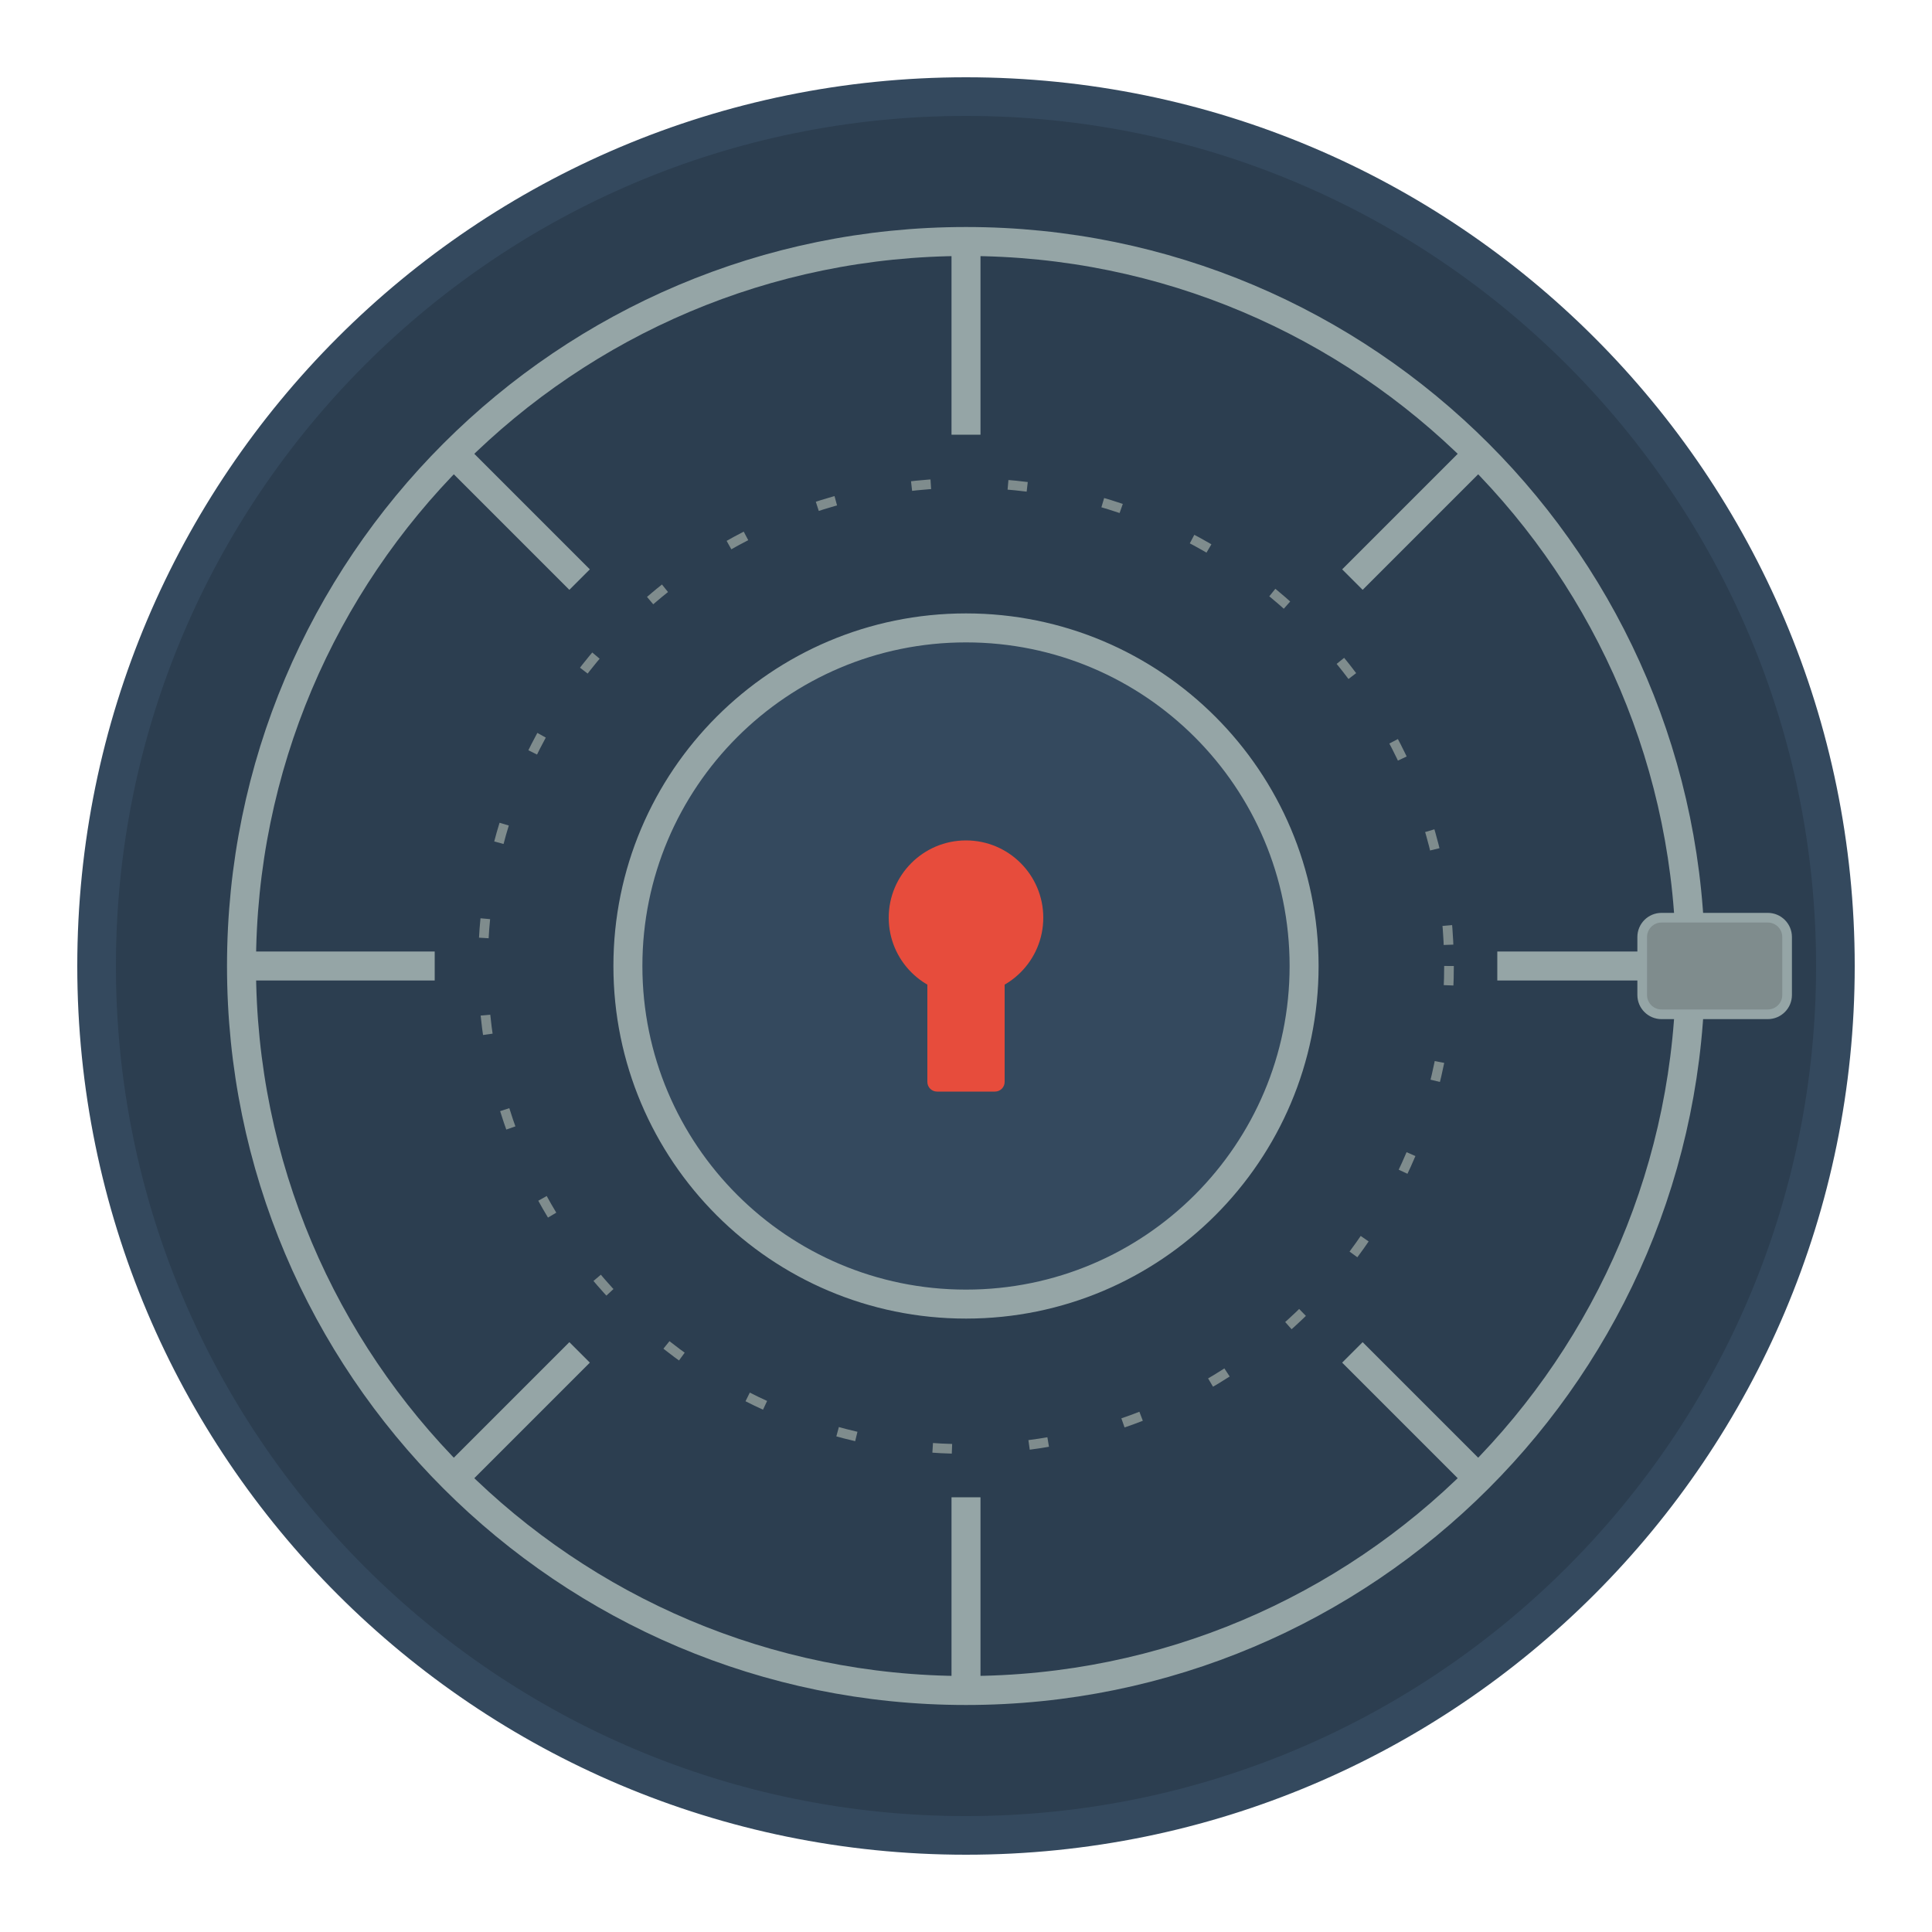
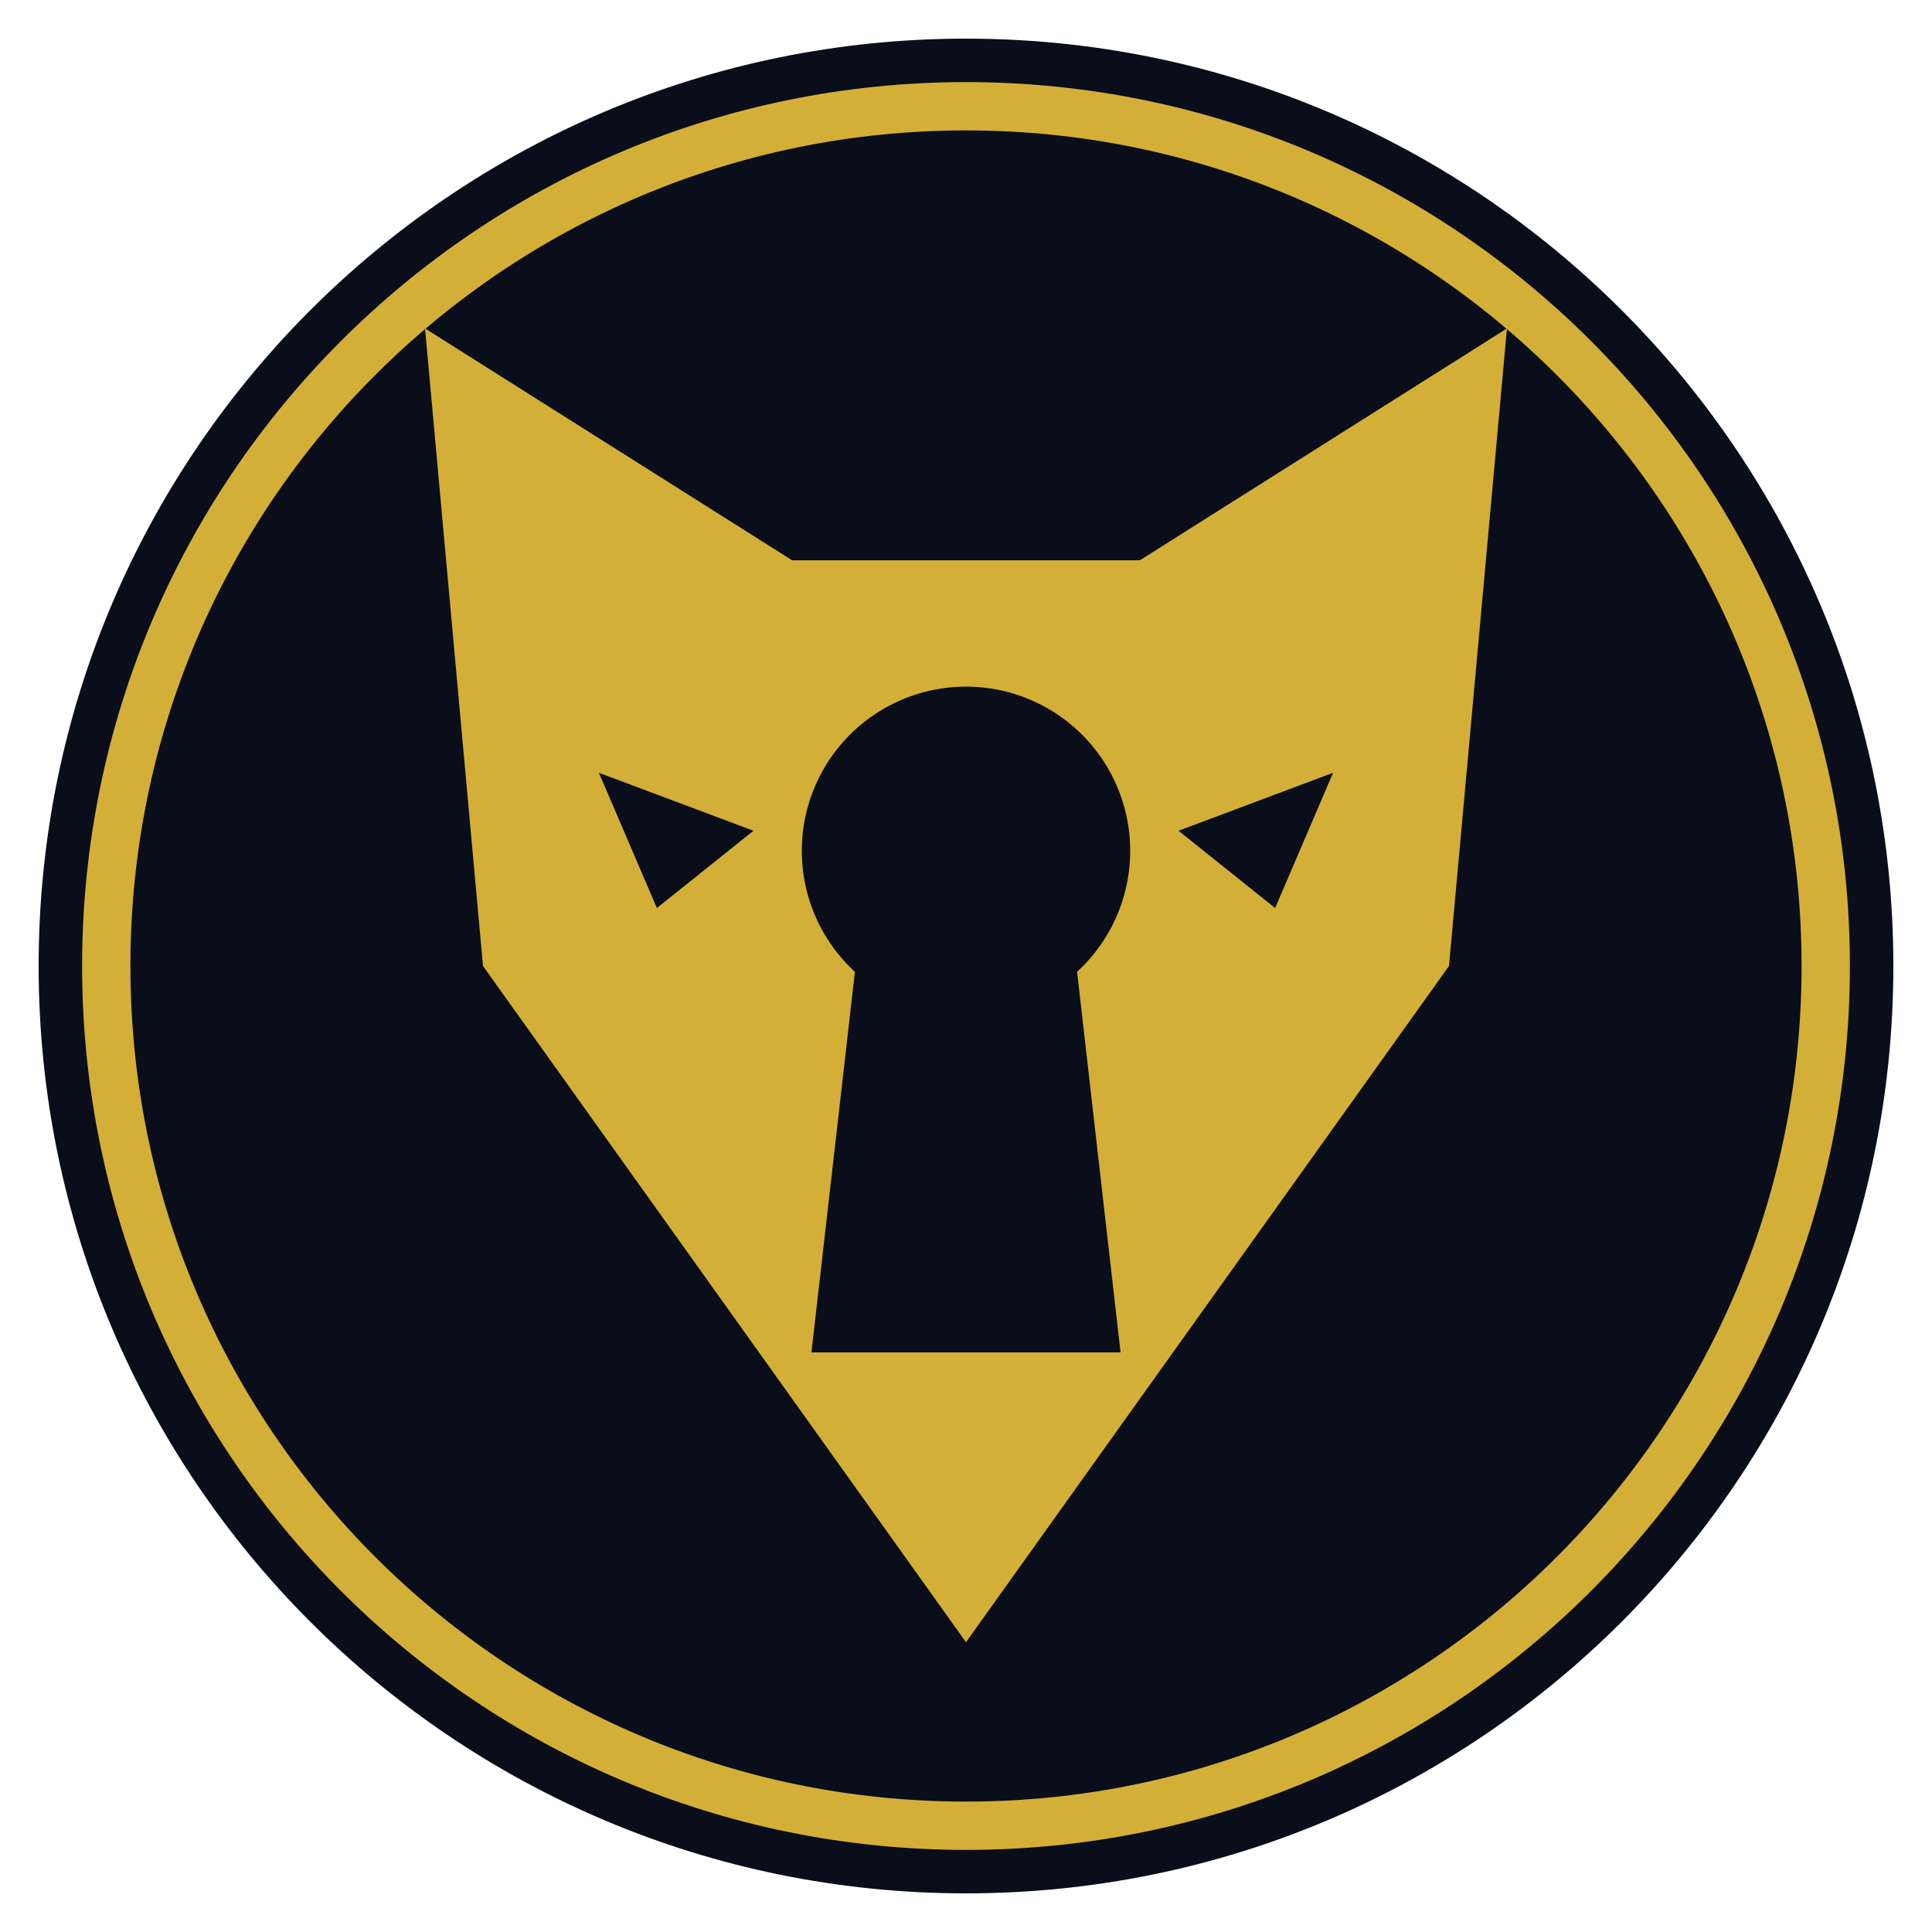
<svg xmlns="http://www.w3.org/2000/svg" viewBox="0 0 200 200" width="200" height="200">
-   <circle cx="100" cy="100" r="90" fill="#2c3e50" stroke="#34495e" stroke-width="4" />
-   <circle cx="100" cy="100" r="75" fill="none" stroke="#95a5a6" stroke-width="3" />
-   <line x1="100" y1="25" x2="100" y2="45" stroke="#95a5a6" stroke-width="3" />
-   <line x1="100" y1="155" x2="100" y2="175" stroke="#95a5a6" stroke-width="3" />
-   <line x1="25" y1="100" x2="45" y2="100" stroke="#95a5a6" stroke-width="3" />
-   <line x1="155" y1="100" x2="175" y2="100" stroke="#95a5a6" stroke-width="3" />
-   <line x1="46" y1="46" x2="60" y2="60" stroke="#95a5a6" stroke-width="3" />
-   <line x1="140" y1="140" x2="154" y2="154" stroke="#95a5a6" stroke-width="3" />
-   <line x1="154" y1="46" x2="140" y2="60" stroke="#95a5a6" stroke-width="3" />
-   <line x1="60" y1="140" x2="46" y2="154" stroke="#95a5a6" stroke-width="3" />
-   <circle cx="100" cy="100" r="35" fill="#34495e" stroke="#95a5a6" stroke-width="3" />
-   <circle cx="100" cy="95" r="8" fill="#e74c3c" />
-   <rect x="96" y="95" width="8" height="18" fill="#e74c3c" rx="1" />
-   <circle cx="100" cy="100" r="50" fill="none" stroke="#7f8c8d" stroke-width="1" stroke-dasharray="2,8" />
-   <rect x="170" y="95" width="15" height="10" fill="#7f8c8d" stroke="#95a5a6" stroke-width="1" rx="2" />
+   <circle cx="100" cy="100" r="96" fill="#0a0e1a" />
+   <circle cx="100" cy="100" r="89" fill="none" stroke="#d4af37" stroke-width="5" />
+   <path fill="#d4af37" fill-rule="evenodd" d="     M44,34     L82,58     L118,58     L156,34     L150,100     L100,170     L50,100     Z     M88.5,100.6     A17,17 0 1 1 111.5,100.6     L116,140     L84,140     Z" />
+   <path fill="#0a0e1a" d="M62,80 L78,86 L68,94 Z" />
+   <path fill="#0a0e1a" d="M138,80 L122,86 L132,94 Z" />
</svg>
